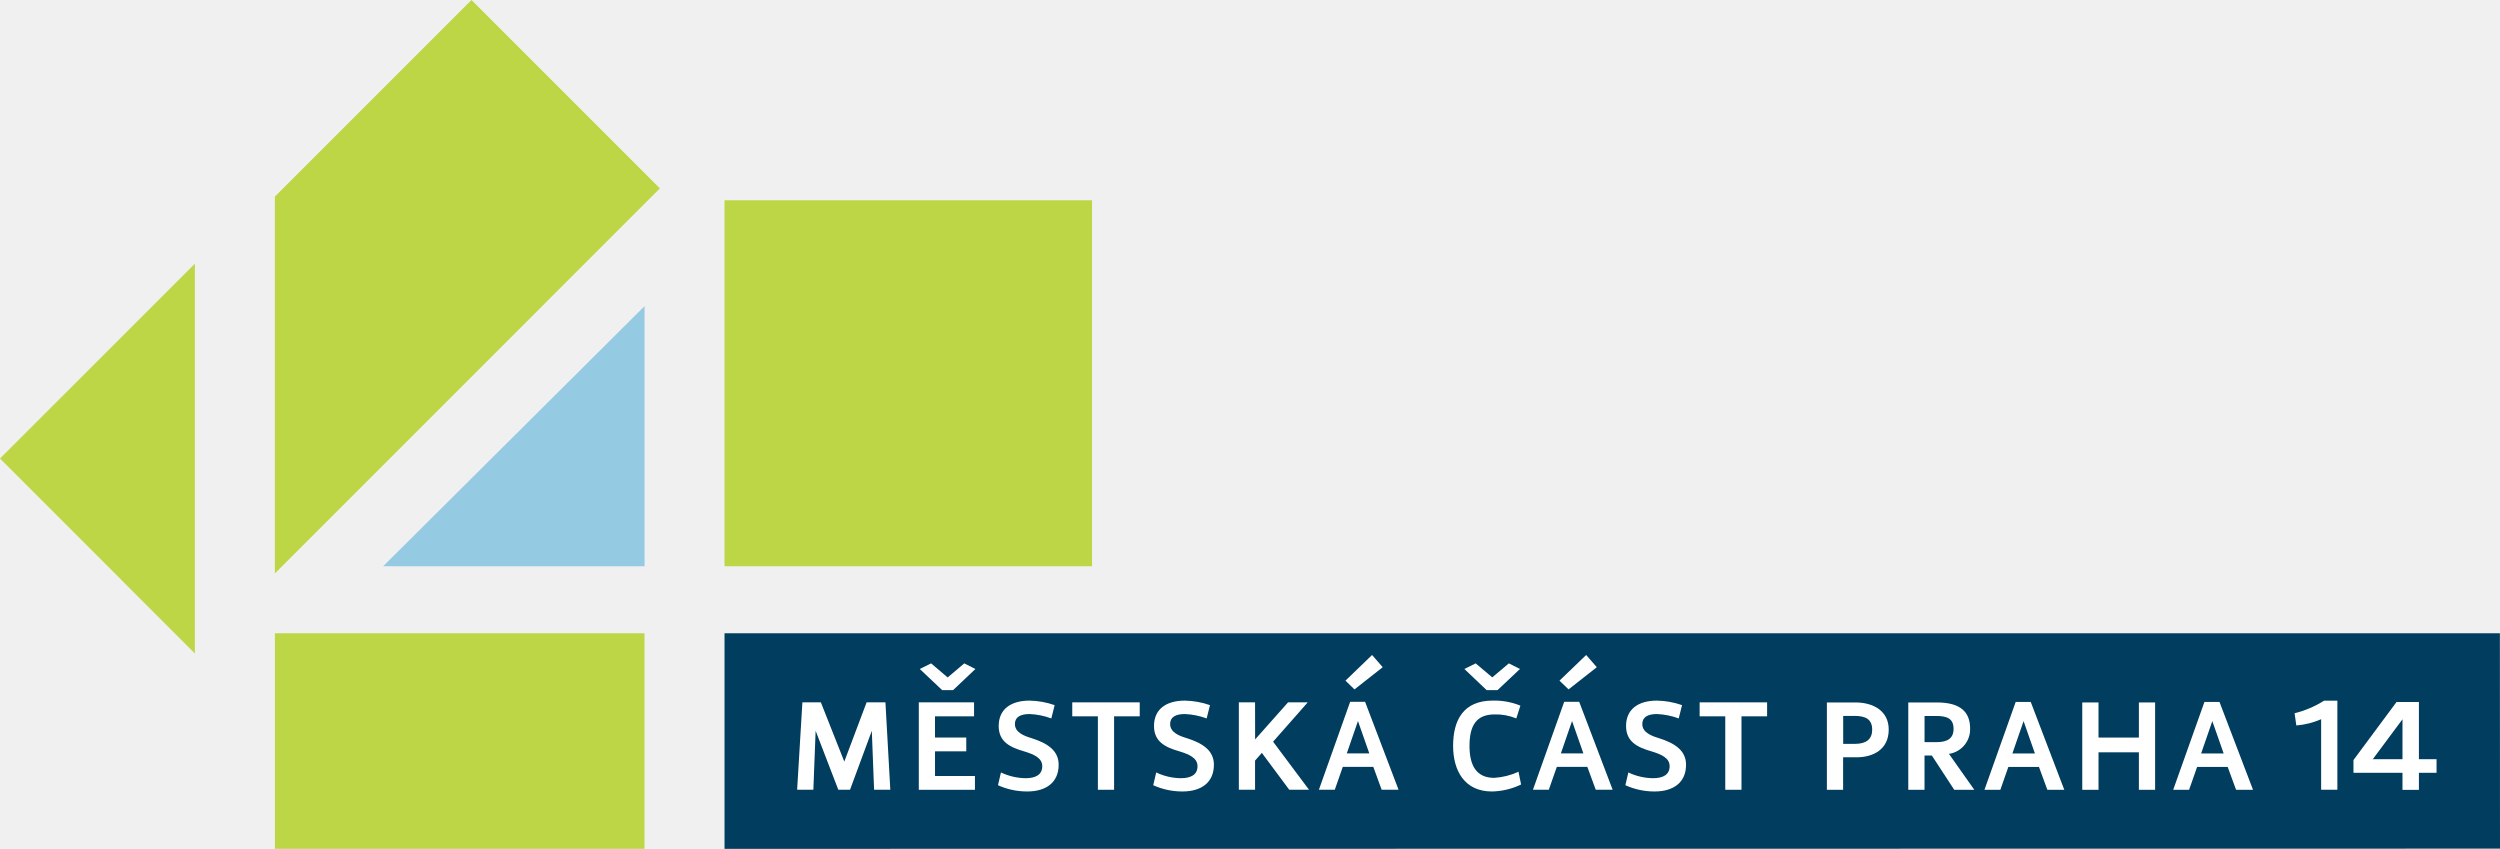
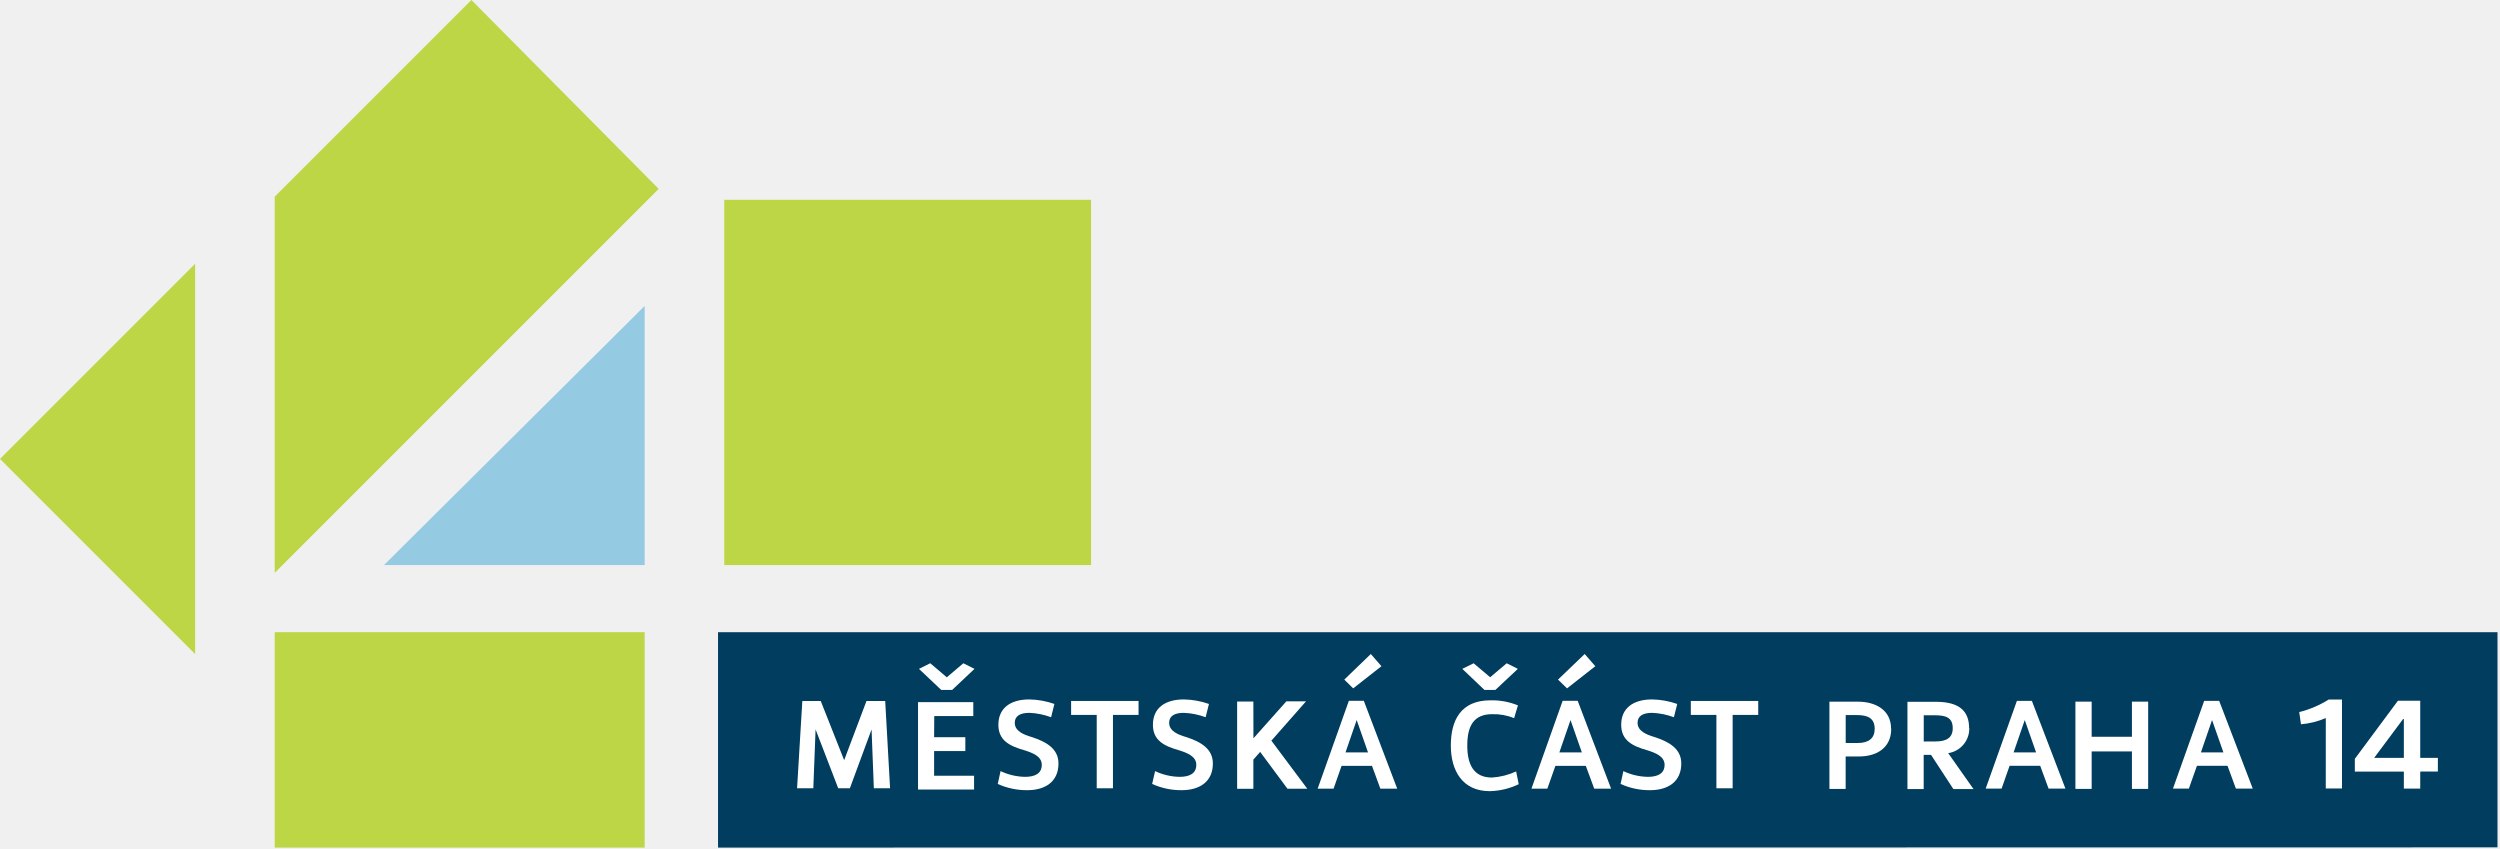
- <svg xmlns="http://www.w3.org/2000/svg" width="160" height="54.33" data-name="P14 logo">
-   <defs>
-     <clipPath id="a">
-       <path fill="none" d="M0 0h160v54.33H0z" data-name="Rectangle 21" />
-     </clipPath>
-     <clipPath id="b">
-       <path fill="none" d="M0 0h23.521v23.422H0z" data-name="Rectangle 14" />
-     </clipPath>
-     <clipPath id="c">
-       <path fill="none" d="M0 0h12.472v24.943H0z" data-name="Rectangle 15" />
-     </clipPath>
-     <clipPath id="d">
-       <path fill="none" d="M0 0h23.656v13.799H0z" data-name="Rectangle 17" />
-     </clipPath>
-     <clipPath id="e">
-       <path fill="none" d="M0 0h16.725v16.647H0z" data-name="Rectangle 18" />
-     </clipPath>
-     <clipPath id="f">
-       <path fill="none" d="M0 0h24.641v36.698H0z" data-name="Rectangle 19" />
-     </clipPath>
-     <clipPath id="g">
-       <path fill="none" d="M0 0h113.63v13.799H0z" data-name="Rectangle 20" />
-     </clipPath>
-   </defs>
-   <g clip-path="url(#a)" data-name="Logo P14">
-     <g data-name="Group 3" style="isolation:isolate">
-       <g data-name="Group 2">
-         <g clip-path="url(#b)" data-name="Group 1" transform="translate(46.369 12.818)">
-           <path fill="#bcd646" d="M0 0h23.521v23.422H0z" data-name="Rectangle 13" />
-         </g>
-       </g>
+ <svg xmlns="http://www.w3.org/2000/svg" version="1.1" viewBox="0 0 1600 543">
+   <g transform="scale(9.99)" stroke-width=".1">
+     <g fill="#bcd646">
+       <path d="m46.4 12.8h23.5v23.4h-23.5z" />
+       <path d="m12.5 16.9-12.5 12.5 12.5 12.5z" />
+       <path d="m17.6 40.5h23.7v13.8h-23.7z" />
    </g>
-     <g data-name="Group 6" style="isolation:isolate">
-       <g data-name="Group 5">
-         <g clip-path="url(#c)" data-name="Group 4" transform="translate(0 16.875)">
-           <path fill="#bcd646" d="M12.472 0 0 12.47l12.472 12.474Z" data-name="Path 1" />
-         </g>
-       </g>
+     <path d="m41.3 36.2h-16.7l16.7-16.6z" fill="#95cae3" />
+     <path d="m30.2 0-12.6 12.6v24.1l24.6-24.6z" fill="#bcd646" />
+     <path d="m160 40.5h-114v13.8l114-.015z" fill="#003d5e" />
+     <g fill="#fff">
+       <path d="m119 47.6c.716 0 1.1-.3 1.1-.907 0-.693-.457-.882-1.13-.882h-.727v1.79zm2.16-.918c0 1.29-1.01 1.78-2.06 1.78h-.86v2.08h-1.04v-5.59h1.83c1.13 0 2.12.537 2.12 1.73" />
+       <path d="m124 47.5c.716 0 1.1-.245 1.1-.85 0-.692-.459-.826-1.13-.826h-.727v1.68zm2.16-.86a1.59 1.59 0 01-1.35 1.61l1.62 2.3h-1.29l-1.43-2.19h-.471v2.19h-1.04v-5.59h1.83c1.51 0 2.12.614 2.12 1.68" />
+       <path d="m129 48.2h1.44l-.726-2.07zm1.17-3.3 2.15 5.62h-1.08l-.537-1.46h-1.96l-.512 1.46h-1.02l2-5.62z" />
+       <path d="m134 47.2h2.58v-2.25h1.04v5.59h-1.04v-2.4h-2.58v2.4h-1.04v-5.59h1.04z" />
+       <path d="m141 48.2h1.44l-.727-2.07zm1.17-3.3 2.15 5.62h-1.08l-.536-1.46h-1.96l-.515 1.46h-1.02l2-5.62z" />
+       <path d="m149 46a5 5 0 01-1.59.4l-.112-.782a6.5 6.5 0 001.89-.805h.85v5.7h-1.04z" />
+       <path d="m154 46-1.9 2.55h1.9zm1.05 3.43v1.09h-1.05v-1.09h-3.14v-.817l2.76-3.72h1.43v3.66h1.13v.873z" />
+       <path d="m53.7 50.5-1.45-3.77-.146 3.77h-1.04l.336-5.59h1.18l1.5 3.79 1.43-3.79h1.2l.312 5.59h-1.04l-.146-3.77-1.39 3.77z" />
+       <path d="m60.3 44.2h.7l1.43-1.35-.714-.359-1.06.9-1.06-.9-.725.359zm-.457 3.03h2v.886h-2v1.58h2.56v.884h-3.59v-5.6h3.54v.894h-2.5z" />
+       <path d="m64.1 49.4a3.8 3.8 0 001.57.368c.669 0 1.07-.235 1.07-.771s-.569-.761-1.1-.929c-.992-.279-1.68-.648-1.68-1.64 0-1.06.77-1.62 1.98-1.62a5.1 5.1 0 011.61.29l-.213.851a4.5 4.5 0 00-1.39-.281c-.58 0-.937.191-.937.638 0 .537.58.761 1.07.907.982.313 1.73.771 1.73 1.7 0 1.13-.8 1.71-2.01 1.71a4.5 4.5 0 01-1.88-.4z" />
+       <path d="m71.3 45.8v4.7h-1.04v-4.7h-1.64v-.894h4.32v.894z" />
+       <path d="m74 49.4a3.8 3.8 0 001.57.368c.669 0 1.07-.235 1.07-.771s-.568-.761-1.1-.929c-.993-.279-1.68-.648-1.68-1.64 0-1.06.769-1.62 1.98-1.62a5.1 5.1 0 011.61.29l-.212.851a4.5 4.5 0 00-1.4-.281c-.58 0-.937.191-.937.638 0 .537.58.761 1.07.907.982.313 1.73.771 1.73 1.7 0 1.13-.8 1.71-2.01 1.71a4.5 4.5 0 01-1.88-.4z" />
+       <path d="m80.3 47.3 2.11-2.37h1.26l-2.22 2.52 2.3 3.08h-1.27l-1.75-2.36-.434.493v1.87h-1.04v-5.59h1.04z" />
+       <path d="m86.2 48.2h1.44l-.725-2.07zm.491-4.1 1.81-1.42-.681-.782-1.7 1.64zm.68.795 2.14 5.63h-1.08l-.535-1.46h-1.95l-.512 1.46h-1.02l2-5.63z" />
+       <path d="m95.1 44.2h.7l1.44-1.35-.714-.358-1.06.895-1.06-.895-.725.358zm1.9 1.81a3.4 3.4 0 00-1.4-.257c-1.17 0-1.6.727-1.6 2.01 0 1.2.4 2.05 1.58 2.05a4.4 4.4 0 001.55-.391l.166.816a4.5 4.5 0 01-1.86.447c-1.77 0-2.49-1.35-2.49-2.92 0-1.62.635-2.9 2.54-2.9a4.4 4.4 0 011.76.324z" />
+       <path d="m99.9 48.2h1.44l-.726-2.07zm.492-4.1 1.81-1.42-.68-.782-1.71 1.64zm.681.795 2.14 5.63h-1.08l-.539-1.46h-1.95l-.514 1.46h-1.02l2-5.63z" />
+       <path d="m104 49.4a3.8 3.8 0 001.57.368c.668 0 1.07-.235 1.07-.771s-.569-.761-1.1-.929c-.992-.279-1.68-.648-1.68-1.64 0-1.06.77-1.62 1.98-1.62a5.1 5.1 0 011.61.29l-.213.851a4.5 4.5 0 00-1.39-.281c-.58 0-.937.191-.937.638 0 .537.581.761 1.07.907.981.313 1.73.771 1.73 1.7 0 1.13-.8 1.71-2.01 1.71a4.5 4.5 0 01-1.88-.4z" />
+       <path d="m111 45.8v4.7h-1.04v-4.7h-1.64v-.894h4.32v.894z" />
    </g>
-     <g data-name="Group 9" style="isolation:isolate">
-       <g data-name="Group 8">
-         <g clip-path="url(#d)" data-name="Group 7" transform="translate(17.593 40.53)">
-           <path fill="#bcd646" d="M0 0h23.656v13.799H0z" data-name="Rectangle 16" />
-         </g>
-       </g>
-     </g>
-     <g data-name="Group 12" style="isolation:isolate">
-       <g data-name="Group 11">
-         <g clip-path="url(#e)" data-name="Group 10" transform="translate(24.523 19.594)">
-           <path fill="#95cae3" d="M16.728 16.646H-.001L16.728 0Z" data-name="Path 2" />
-         </g>
-       </g>
-     </g>
-     <g data-name="Group 15" style="isolation:isolate">
-       <g data-name="Group 14">
-         <g clip-path="url(#f)" data-name="Group 13" transform="translate(17.592)">
-           <path fill="#bcd646" d="M12.583 0 0 12.583V36.7l24.64-24.644Z" data-name="Path 3" />
-         </g>
-       </g>
-     </g>
-     <g data-name="Group 18" style="isolation:isolate">
-       <g data-name="Group 17">
-         <g clip-path="url(#g)" data-name="Group 16" transform="translate(46.37 40.531)">
-           <path fill="#003d5e" d="M113.622 0H0v13.8l113.63-.015Z" data-name="Path 4" />
-         </g>
-       </g>
-     </g>
-     <path fill="#fff" d="M118.72 47.607c.716 0 1.1-.3 1.1-.907 0-.693-.457-.882-1.129-.882h-.727v1.789Zm2.158-.918c0 1.287-1.007 1.778-2.058 1.778h-.86v2.08h-1.04v-5.59h1.834c1.13 0 2.124.537 2.124 1.733" data-name="Path 5" />
-     <path fill="#fff" d="M123.928 47.498c.716 0 1.1-.245 1.1-.85 0-.692-.459-.826-1.13-.826h-.727v1.676Zm2.159-.86a1.587 1.587 0 0 1-1.354 1.61l1.624 2.3h-1.286l-1.431-2.192h-.471v2.192h-1.039v-5.591h1.834c1.511 0 2.124.614 2.124 1.677" data-name="Path 6" />
-     <path fill="#fff" d="M128.793 48.222h1.442l-.726-2.07Zm1.174-3.3 2.147 5.624h-1.084l-.537-1.464h-1.958l-.512 1.464h-1.018l2-5.624Z" data-name="Path 7" />
-     <path fill="#fff" d="M134.305 47.205h2.583v-2.248h1.04v5.591h-1.04v-2.4h-2.583v2.4h-1.04v-5.591h1.04Z" data-name="Path 8" />
-     <path fill="#fff" d="M140.872 48.222h1.443l-.727-2.07Zm1.174-3.3 2.147 5.624h-1.085l-.536-1.462h-1.956l-.515 1.464h-1.017l2-5.624Z" data-name="Path 9" />
-     <path fill="#fff" d="M148.553 46.03a5 5 0 0 1-1.588.4l-.112-.782a6.5 6.5 0 0 0 1.889-.805h.85v5.7h-1.039Z" data-name="Path 10" />
-     <path fill="#fff" d="m153.759 46.033-1.9 2.554h1.9Zm1.051 3.427v1.09h-1.051v-1.09h-3.137v-.817l2.757-3.717h1.431v3.661h1.129v.873Z" data-name="Path 11" />
-     <path fill="#fff" d="m53.651 50.543-1.45-3.771-.146 3.771h-1.038l.336-5.593h1.182l1.5 3.791 1.428-3.791h1.205l.312 5.593h-1.038l-.146-3.771-1.394 3.771Z" data-name="Path 12" />
-     <path fill="#fff" d="M60.298 44.168h.7l1.428-1.353-.714-.359-1.061.9-1.061-.9-.725.359Zm-.457 3.032h2v.886h-2v1.578h2.555v.884h-3.593v-5.597h3.537v.894h-2.5Z" data-name="Path 13" />
-     <path fill="#fff" d="M64.061 49.437a3.8 3.8 0 0 0 1.573.368c.669 0 1.071-.235 1.071-.771s-.569-.761-1.105-.929c-.992-.279-1.684-.648-1.684-1.645 0-1.062.77-1.621 1.975-1.621a5.1 5.1 0 0 1 1.607.29l-.213.851a4.5 4.5 0 0 0-1.394-.281c-.58 0-.937.191-.937.638 0 .537.58.761 1.071.907.982.313 1.729.771 1.729 1.7 0 1.129-.8 1.71-2.008 1.71a4.5 4.5 0 0 1-1.875-.4Z" data-name="Path 14" />
-     <path fill="#fff" d="M71.302 45.845v4.7h-1.038v-4.7h-1.639v-.894h4.317v.894Z" data-name="Path 15" />
-     <path fill="#fff" d="M73.996 49.437a3.8 3.8 0 0 0 1.574.368c.669 0 1.071-.235 1.071-.771s-.568-.761-1.1-.929c-.993-.279-1.685-.648-1.685-1.645 0-1.062.769-1.621 1.975-1.621a5.1 5.1 0 0 1 1.607.29l-.212.851a4.5 4.5 0 0 0-1.4-.281c-.58 0-.937.191-.937.638 0 .537.58.761 1.071.907.982.313 1.73.771 1.73 1.7 0 1.129-.8 1.71-2.008 1.71a4.5 4.5 0 0 1-1.875-.4Z" data-name="Path 16" />
-     <path fill="#fff" d="m80.328 47.322 2.108-2.372h1.26l-2.219 2.518 2.3 3.076h-1.266l-1.753-2.36-.434.493v1.867h-1.038V44.95h1.038Z" data-name="Path 17" />
-     <path fill="#fff" d="M86.195 48.217h1.44l-.725-2.07Zm.491-4.095 1.808-1.421-.681-.782-1.704 1.643Zm.68.795 2.142 5.627h-1.082l-.535-1.465h-1.953l-.512 1.465h-1.017l2-5.627Z" data-name="Path 18" />
-     <path fill="#fff" d="M95.143 44.167h.7l1.436-1.353-.714-.358-1.06.895-1.061-.895-.725.358Zm1.9 1.813a3.4 3.4 0 0 0-1.395-.257c-1.171 0-1.6.727-1.6 2.014 0 1.2.4 2.046 1.584 2.046a4.4 4.4 0 0 0 1.552-.391l.166.816a4.5 4.5 0 0 1-1.863.447c-1.774 0-2.488-1.353-2.488-2.918 0-1.623.635-2.9 2.543-2.9a4.4 4.4 0 0 1 1.763.324Z" data-name="Path 19" />
-     <path fill="#fff" d="M99.896 48.217h1.441l-.726-2.07Zm.492-4.095 1.807-1.421-.68-.782-1.708 1.643Zm.681.795 2.141 5.627h-1.082l-.539-1.465h-1.952l-.514 1.465h-1.015l2-5.627Z" data-name="Path 20" />
-     <path fill="#fff" d="M104.214 49.437a3.8 3.8 0 0 0 1.573.368c.668 0 1.07-.235 1.07-.771s-.569-.761-1.105-.929c-.992-.279-1.684-.648-1.684-1.645 0-1.062.77-1.621 1.976-1.621a5.1 5.1 0 0 1 1.607.29l-.213.851a4.5 4.5 0 0 0-1.394-.281c-.58 0-.937.191-.937.638 0 .537.581.761 1.071.907.981.313 1.729.771 1.729 1.7 0 1.129-.8 1.71-2.008 1.71a4.5 4.5 0 0 1-1.875-.4Z" data-name="Path 21" />
-     <path fill="#fff" d="M111.455 45.845v4.7h-1.038v-4.7h-1.64v-.894h4.318v.894Z" data-name="Path 22" />
  </g>
</svg>
